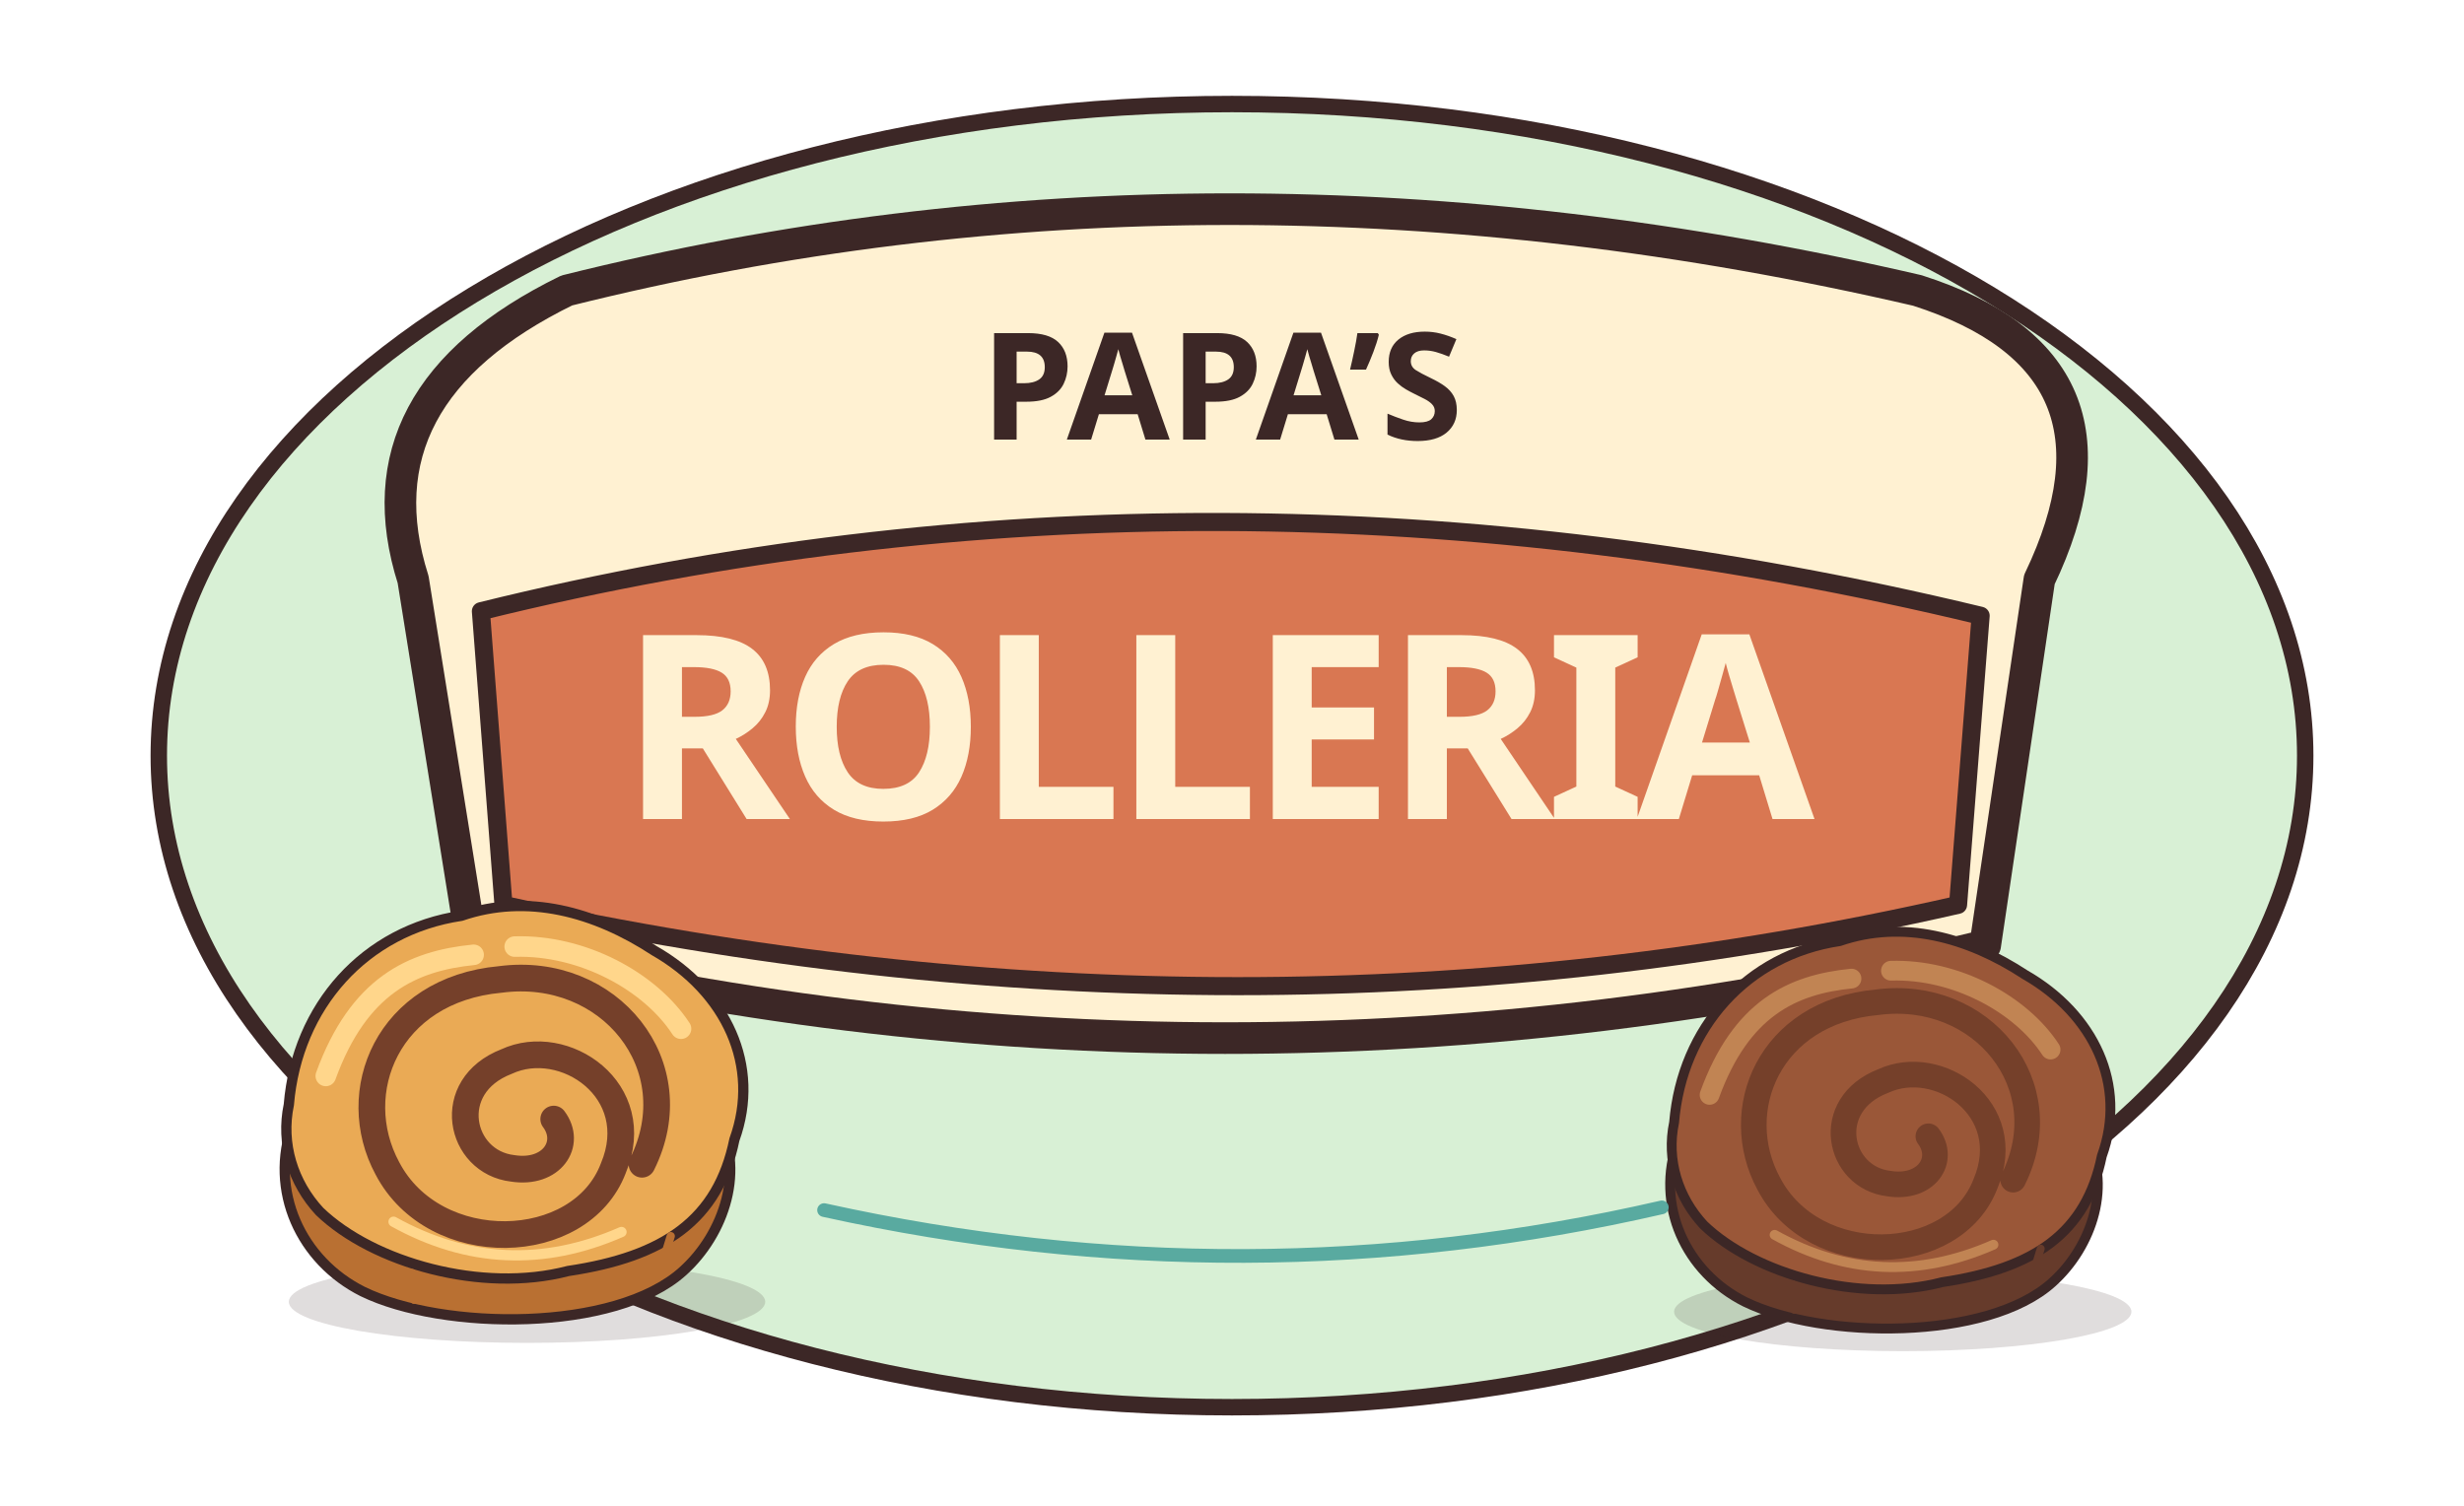
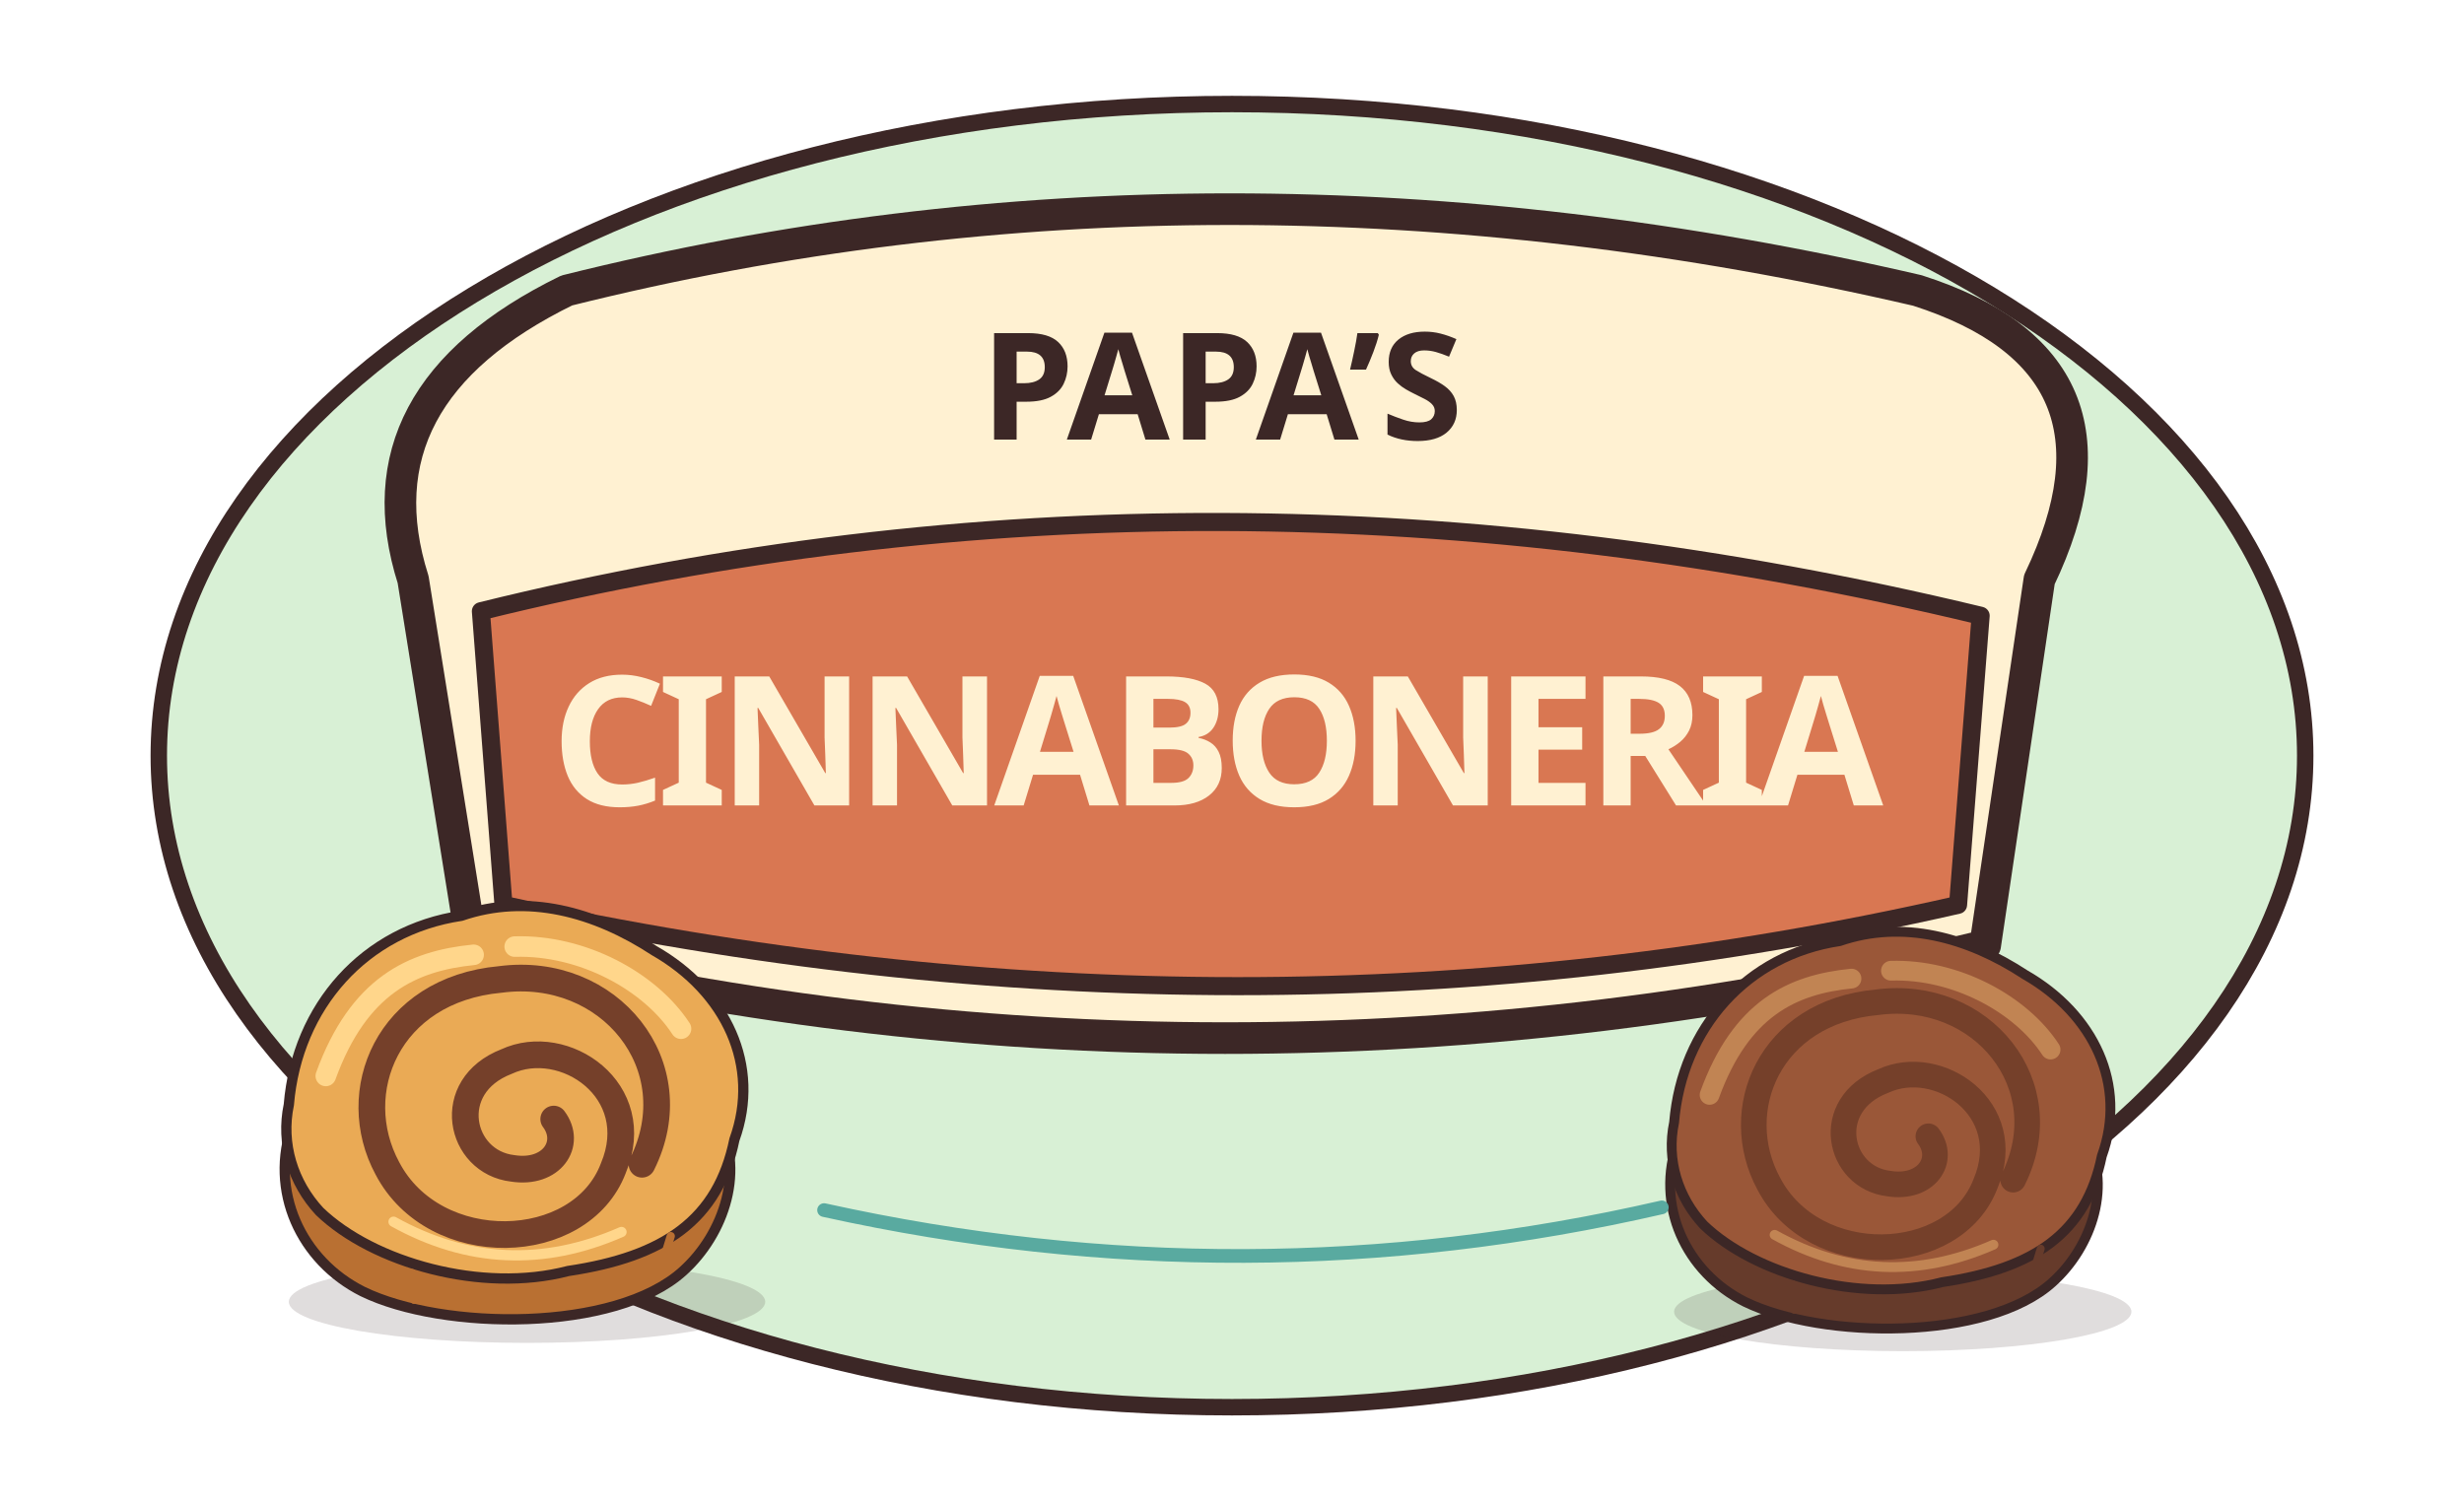
<svg xmlns="http://www.w3.org/2000/svg" width="900" height="550" viewBox="0 0 900 550" role="img" aria-labelledby="title">
  <ellipse cx="450" cy="276" rx="392" ry="238" fill="#d8f0d5" stroke="#3c2726" stroke-width="6" />
  <g transform="translate(108 50) scale(1.65)">
    <path d="M 26 98 Q 13 57 60 34 Q 204 -2 359 34 Q 409 50 386 98 L 374 179 Q 205 220 39 179 Z" fill="#fff1d2" stroke="#3c2726" stroke-width="7" stroke-linecap="round" stroke-linejoin="round" />
    <path d="M 41 105 Q 203 65 373 106 L 368 170 Q 210 206 46 170 Z" fill="#d97752" stroke="#3c2726" stroke-width="4" stroke-linecap="round" stroke-linejoin="round" />
    <text x="205" y="67" text-anchor="middle" font-family="Trebuchet MS, sans-serif" font-size="33" font-weight="900" fill="#3c2726">PAPA’S</text>
-     <text x="204" y="151" text-anchor="middle" font-family="Trebuchet MS, sans-serif" font-size="57" font-weight="900" fill="#fff1d2" letter-spacing="-2">ROLLERIA</text>
+     <text x="204" y="148" text-anchor="middle" font-family="Trebuchet MS, sans-serif" font-size="40" font-weight="900" fill="#fff1d2" letter-spacing="-2">CINNABONERIA</text>
  </g>
  <g transform="translate(80 291) scale(0.75)">
    <ellipse cx="150" cy="246" rx="116" ry="20" fill="#382425" stroke="none" stroke-width="0" opacity=".16" />
    <g id="roll-side">
      <path d="M 36 159 C 24 192 40 226 70 241 C 109 260 193 261 226 231 C 246 213 257 181 242 156 Z" fill="#b97032" stroke="#3c2726" stroke-width="5" stroke-linecap="round" stroke-linejoin="round" />
    </g>
    <g id="roll-top">
      <path d="M 34 150 C 38 102 71 65 118 58 C 150 47 183 56 212 75 C 247 95 264 131 251 167 C 243 206 217 224 170 231 C 128 242 75 227 49 202 C 36 188 30 169 34 150 Z" fill="#eaaa55" stroke="#3c2726" stroke-width="5" stroke-linecap="round" stroke-linejoin="round" />
    </g>
    <path d="M 52 136 C 68 92 94 80 124 77 M 144 73 C 177 72 210 90 225 113" fill="none" stroke="#ffd68b" stroke-width="10" stroke-linecap="round" stroke-linejoin="round" />
    <g id="filling-spiral">
      <path d="M 206 179 C 230 131 190 82 137 89 C 82 94 62 144 82 181 C 105 225 176 223 192 181 C 208 143 168 116 140 129 C 109 141 117 178 143 181 C 162 184 172 169 163 157" fill="none" stroke="#75402a" stroke-width="13" stroke-linecap="round" stroke-linejoin="round" />
    </g>
    <path d="M 85 207 Q 139 237 196 212" fill="none" stroke="#ffd68b" stroke-width="5" stroke-linecap="round" stroke-linejoin="round" />
    <path d="M 66 233 L 63 220 M 95 245 L 94 232 M 216 227 L 220 214" fill="none" stroke="#b97032" stroke-width="4" stroke-linecap="round" stroke-linejoin="round" />
  </g>
  <g transform="translate(587 302) scale(0.72)">
    <ellipse cx="150" cy="246" rx="116" ry="20" fill="#382425" stroke="none" stroke-width="0" opacity=".16" />
    <g id="cocoa-roll-side">
      <path d="M 36 159 C 24 192 40 226 70 241 C 109 260 193 261 226 231 C 246 213 257 181 242 156 Z" fill="#663b2b" stroke="#3c2726" stroke-width="5" stroke-linecap="round" stroke-linejoin="round" />
    </g>
    <g id="cocoa-roll-top">
      <path d="M 34 150 C 38 102 71 65 118 58 C 150 47 183 56 212 75 C 247 95 264 131 251 167 C 243 206 217 224 170 231 C 128 242 75 227 49 202 C 36 188 30 169 34 150 Z" fill="#9a5738" stroke="#3c2726" stroke-width="5" stroke-linecap="round" stroke-linejoin="round" />
    </g>
    <path d="M 52 136 C 68 92 94 80 124 77 M 144 73 C 177 72 210 90 225 113" fill="none" stroke="#c18453" stroke-width="10" stroke-linecap="round" stroke-linejoin="round" />
    <g id="cocoa-filling-spiral">
      <path d="M 206 179 C 230 131 190 82 137 89 C 82 94 62 144 82 181 C 105 225 176 223 192 181 C 208 143 168 116 140 129 C 109 141 117 178 143 181 C 162 184 172 169 163 157" fill="none" stroke="#75402a" stroke-width="13" stroke-linecap="round" stroke-linejoin="round" />
    </g>
    <path d="M 85 207 Q 139 237 196 212" fill="none" stroke="#c18453" stroke-width="5" stroke-linecap="round" stroke-linejoin="round" />
    <path d="M 66 233 L 63 220 M 95 245 L 94 232 M 216 227 L 220 214" fill="none" stroke="#663b2b" stroke-width="4" stroke-linecap="round" stroke-linejoin="round" />
  </g>
  <path d="M 301 442 Q 455 476 607 441" fill="none" stroke="#59aaa0" stroke-width="5" stroke-linecap="round" stroke-linejoin="round" />
</svg>
